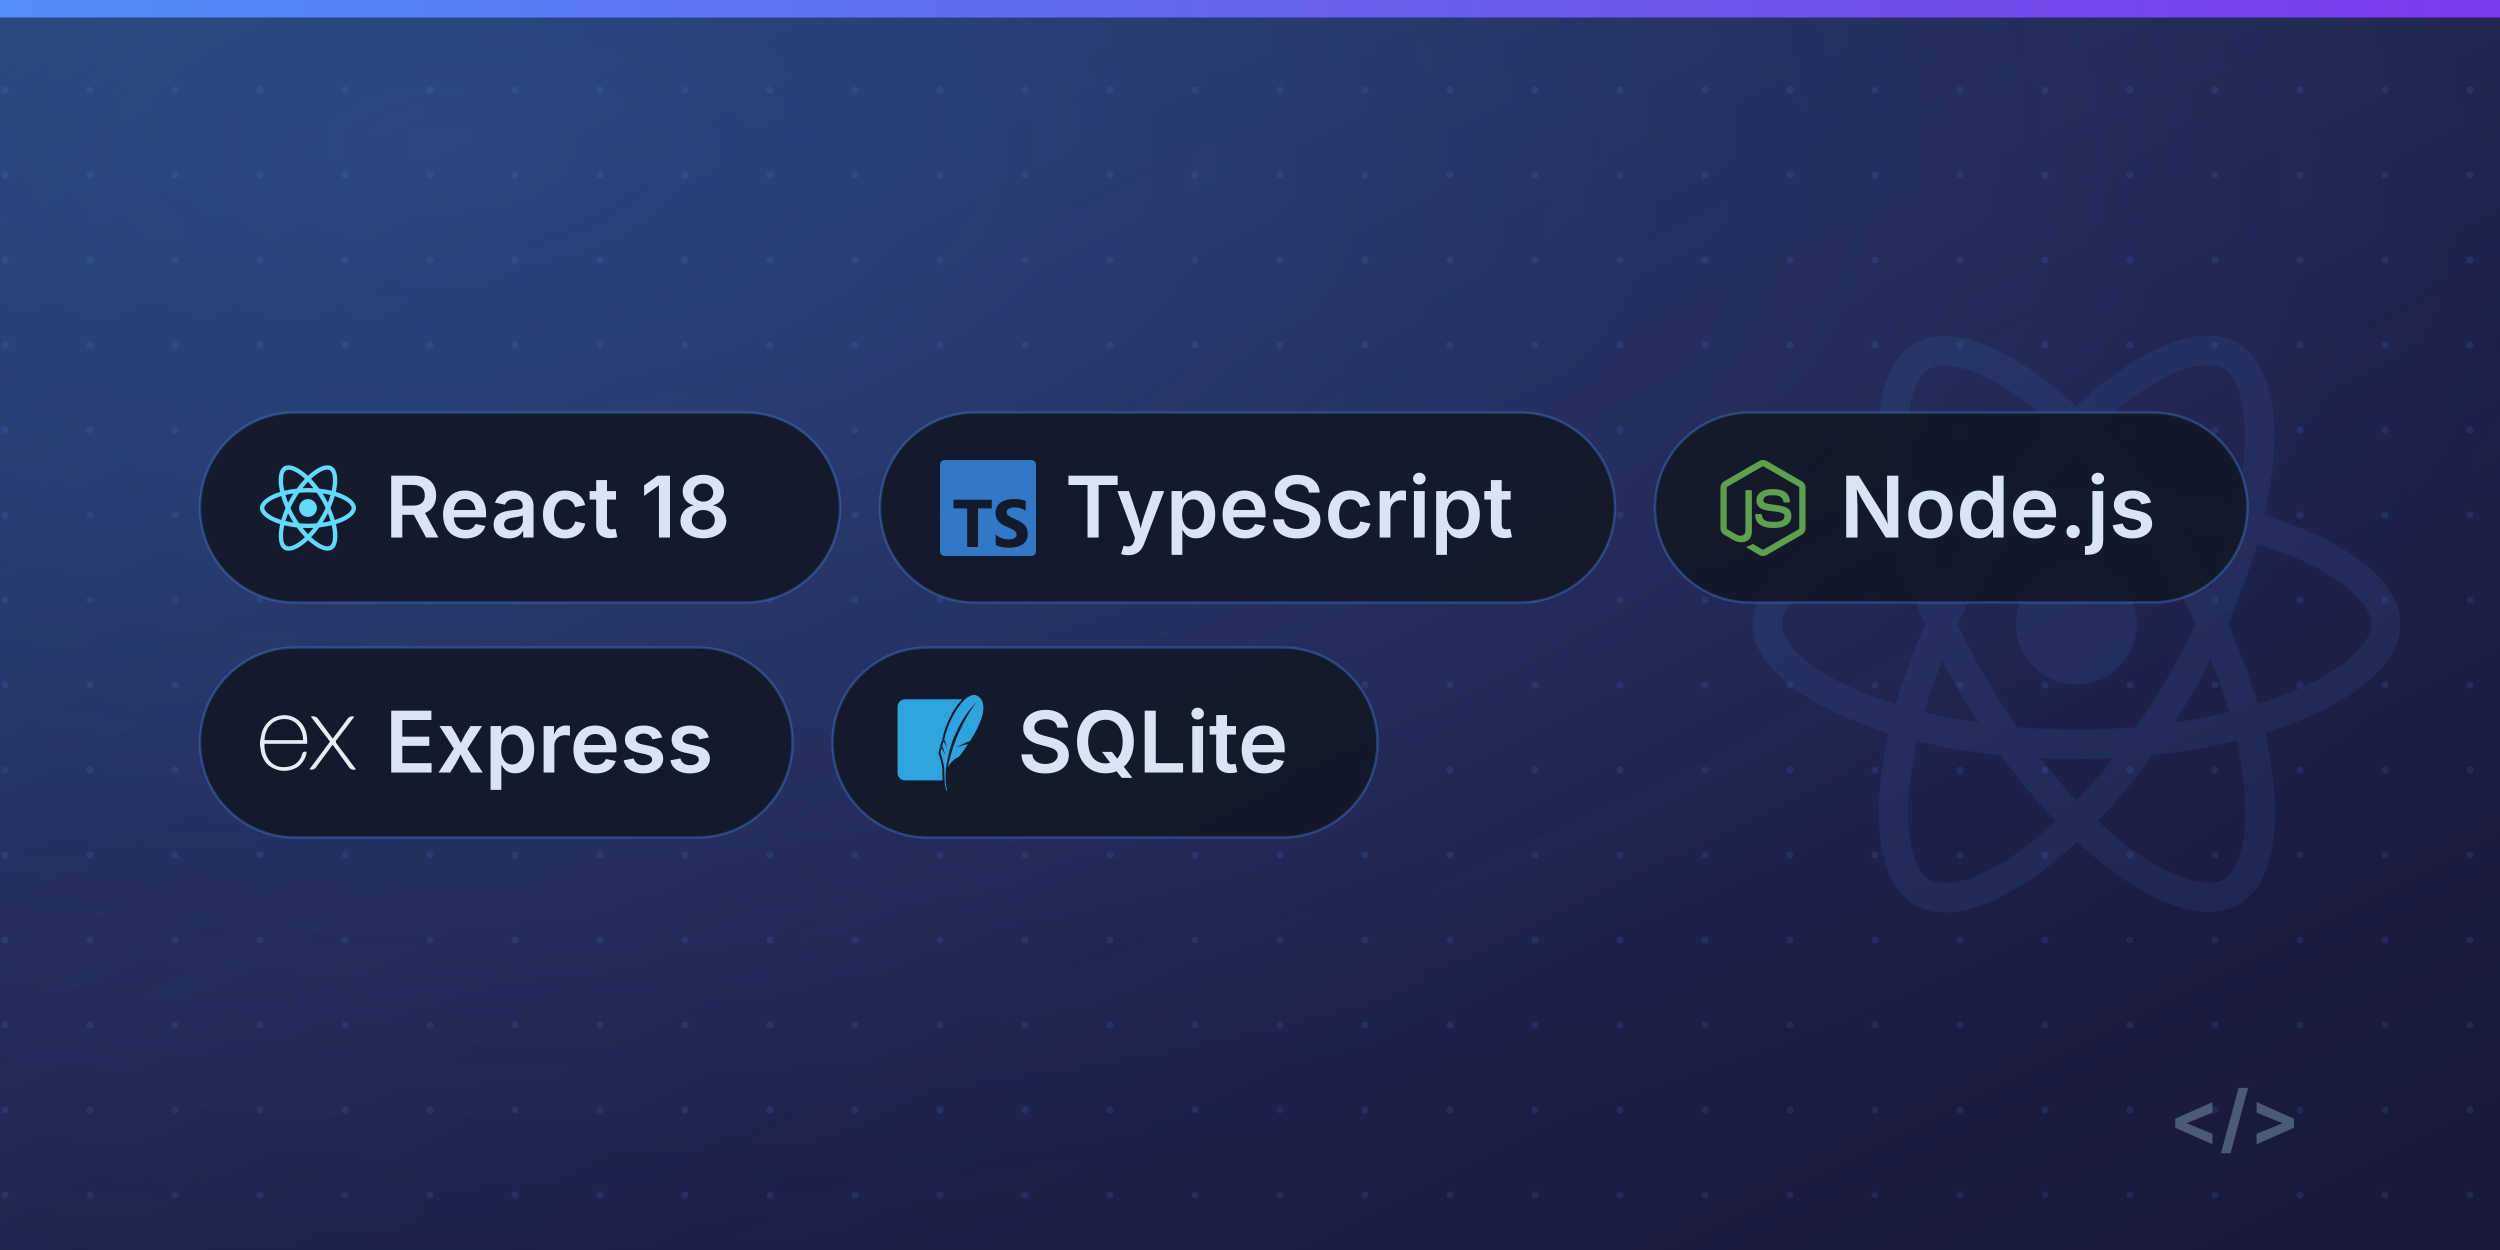
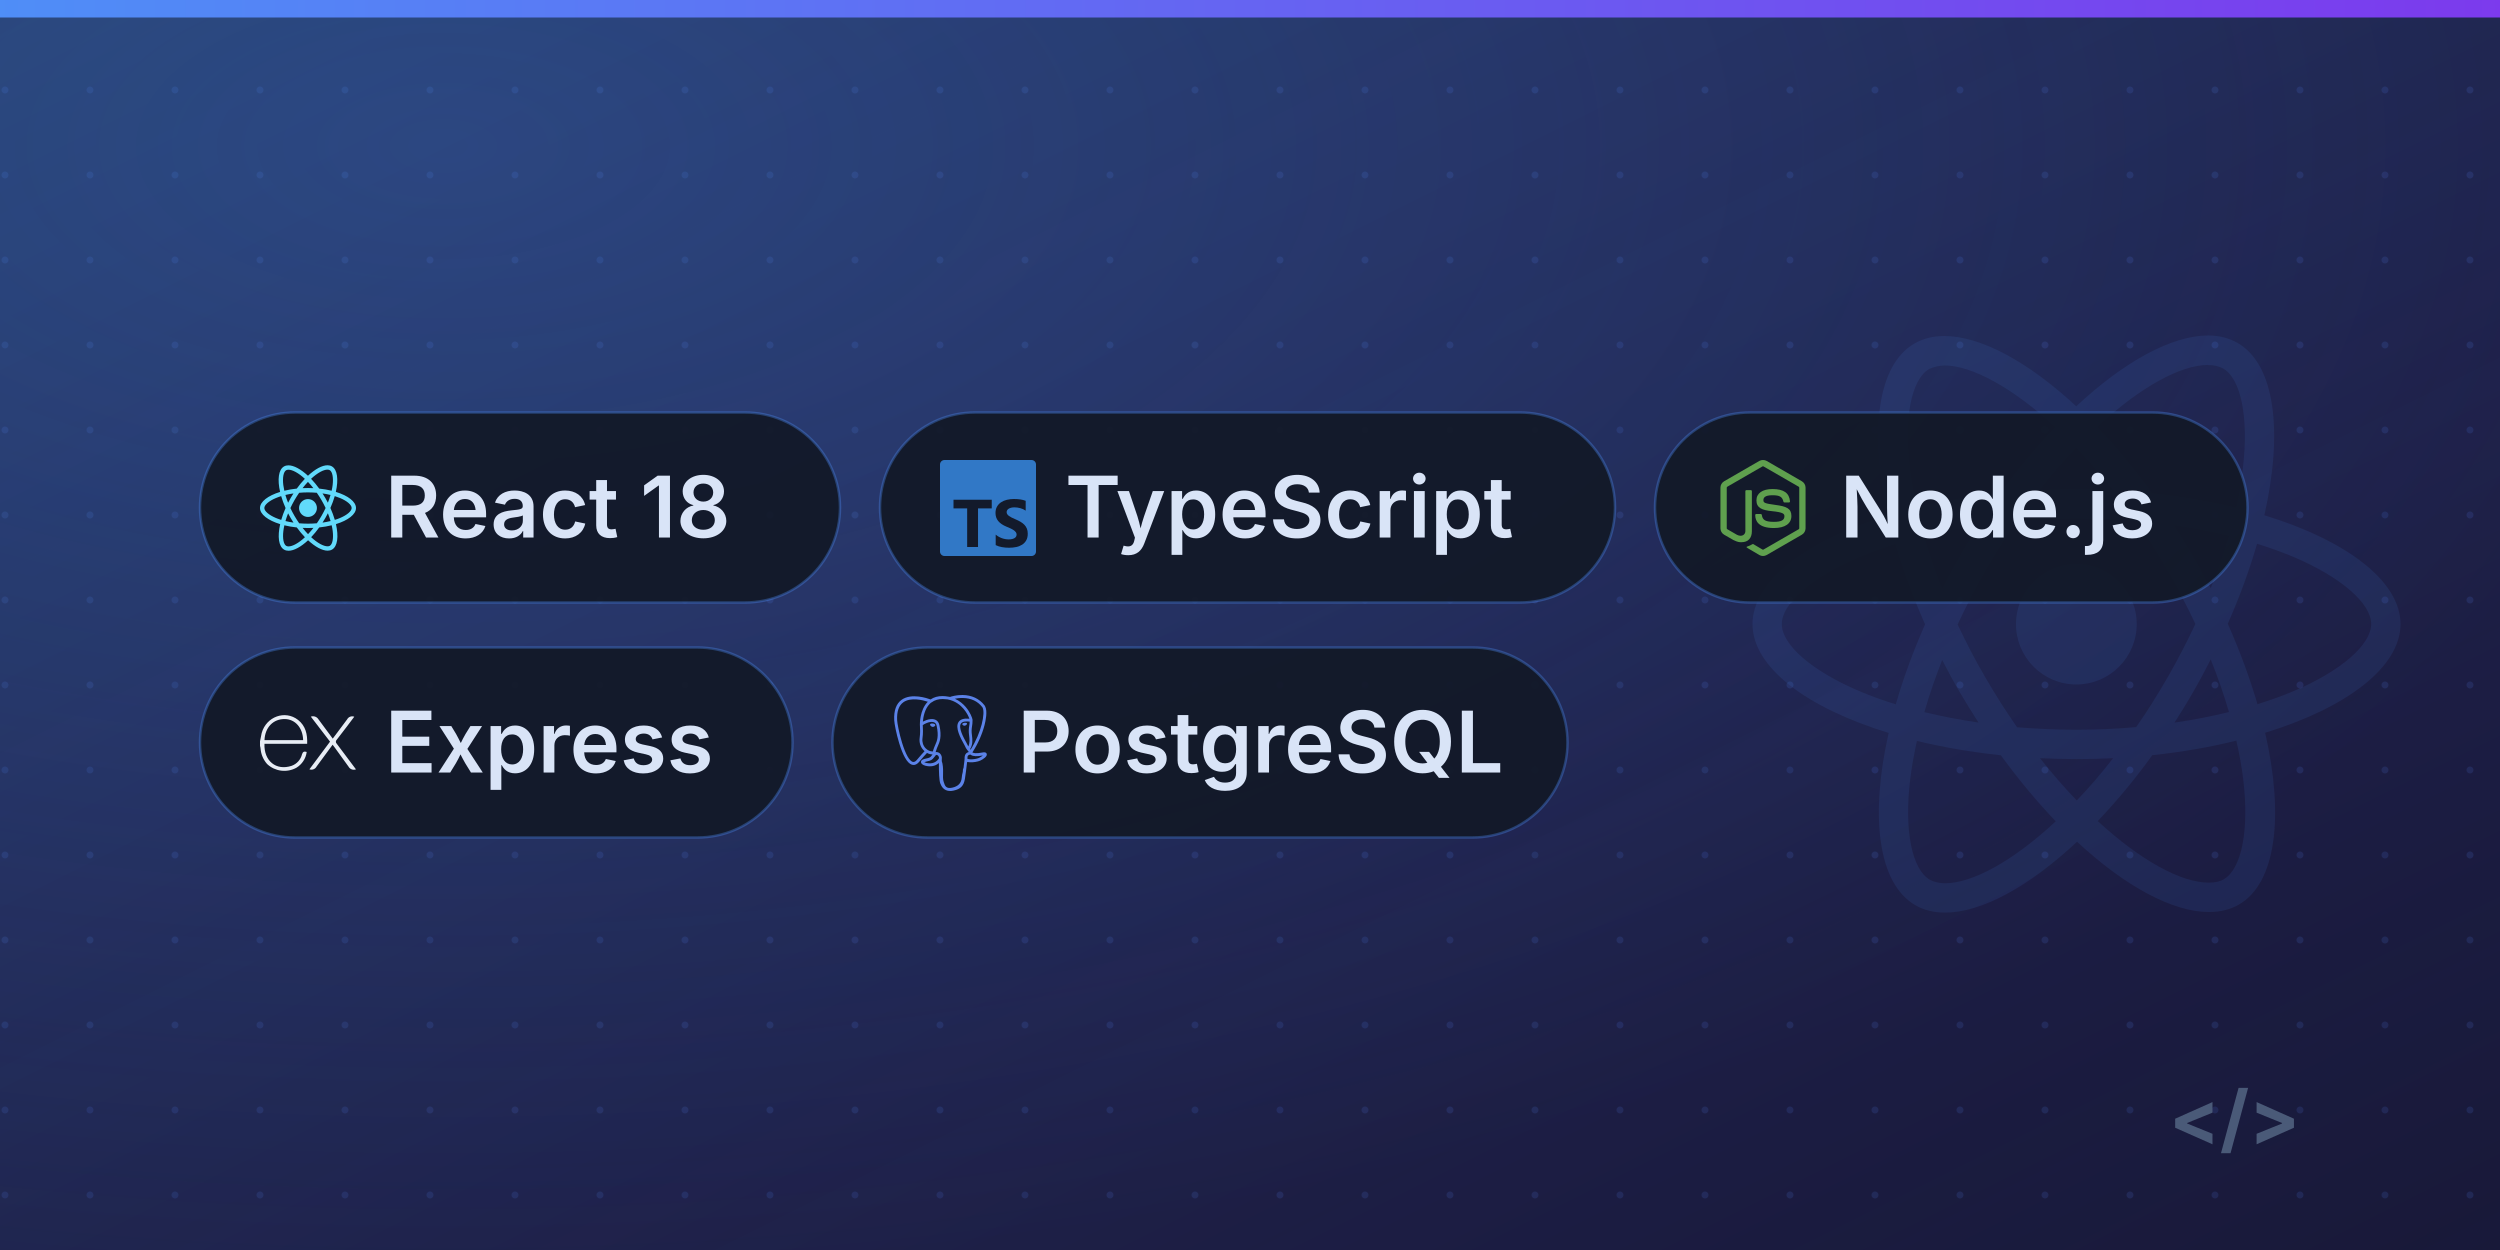
- <svg xmlns="http://www.w3.org/2000/svg" width="1000" height="500" viewBox="0 0 1000 500" role="img" aria-label="Tecnologias: React 18, TypeScript, Node.js, Express, SQLite">
+ <svg xmlns="http://www.w3.org/2000/svg" width="1000" height="500" viewBox="0 0 1000 500" role="img" aria-label="Tecnologias: React 18, TypeScript, Node.js, Express, PostgreSQL">
  <defs>
    <linearGradient id="gReact18" x1="0" y1="0" x2="1" y2="1">
      <stop offset="0" stop-color="#4f8ef7" stop-opacity=".30" />
      <stop offset="1" stop-color="#7c3aed" stop-opacity=".08" />
    </linearGradient>
    <linearGradient id="bReact18" x1="0" y1="0" x2="1" y2="0">
      <stop offset="0" stop-color="#4f8ef7" />
      <stop offset="1" stop-color="#7c3aed" />
    </linearGradient>
    <radialGradient id="hReact18" cx=".18" cy=".12" r=".9">
      <stop offset="0" stop-color="#4f8ef7" stop-opacity=".22" />
      <stop offset="1" stop-color="#4f8ef7" stop-opacity="0" />
    </radialGradient>
    <pattern id="pReact18" width="34" height="34" patternUnits="userSpaceOnUse">
      <circle cx="2" cy="2" r="1.4" fill="#4f8ef7" fill-opacity=".14" />
    </pattern>
  </defs>
  <rect width="1000" height="500" fill="#0f1629" />
  <rect width="1000" height="500" fill="url(#pReact18)" />
  <rect width="1000" height="500" fill="url(#gReact18)" />
  <rect width="1000" height="500" fill="url(#hReact18)" />
  <rect width="1000" height="7" fill="url(#bReact18)" />
  <g transform="translate(701,120) scale(10.8)" fill="#4f8ef7" fill-opacity=".10">
    <path d="M14.23 12.004a2.236 2.236 0 0 1-2.235 2.236 2.236 2.236 0 0 1-2.236-2.236 2.236 2.236 0 0 1 2.235-2.236 2.236 2.236 0 0 1 2.236 2.236zm2.648-10.69c-1.346 0-3.107.96-4.888 2.622-1.78-1.653-3.542-2.602-4.887-2.602-.41 0-.783.093-1.106.278-1.375.793-1.683 3.264-.973 6.365C1.98 8.917 0 10.42 0 12.004c0 1.59 1.99 3.097 5.043 4.03-.704 3.113-.39 5.588.988 6.38.32.187.69.275 1.102.275 1.345 0 3.107-.96 4.888-2.624 1.78 1.654 3.542 2.603 4.887 2.603.41 0 .783-.09 1.106-.275 1.374-.792 1.683-3.263.973-6.365C22.02 15.096 24 13.59 24 12.004c0-1.59-1.99-3.097-5.043-4.032.704-3.11.39-5.587-.988-6.38-.318-.184-.688-.277-1.092-.278zm-.005 1.09v.006c.225 0 .406.044.558.127.666.382.955 1.835.73 3.704-.054.46-.142.945-.25 1.44-.96-.236-2.006-.417-3.107-.534-.66-.905-1.345-1.727-2.035-2.447 1.592-1.48 3.087-2.292 4.105-2.295zm-9.77.02c1.012 0 2.514.808 4.11 2.28-.686.72-1.37 1.537-2.02 2.442-1.107.117-2.154.298-3.113.538-.112-.49-.195-.964-.254-1.42-.23-1.868.054-3.32.714-3.707.19-.09.4-.127.563-.132zm4.882 3.05c.455.468.91.992 1.36 1.564-.44-.02-.89-.034-1.345-.034-.46 0-.915.01-1.36.034.44-.572.895-1.096 1.345-1.565zM12 8.1c.74 0 1.477.034 2.202.093.406.582.802 1.203 1.183 1.86.372.64.71 1.29 1.018 1.946-.308.655-.646 1.31-1.013 1.95-.38.66-.773 1.288-1.18 1.87-.728.063-1.466.098-2.21.098-.74 0-1.477-.035-2.202-.093-.406-.582-.802-1.204-1.183-1.86-.372-.64-.71-1.29-1.018-1.946.303-.657.646-1.313 1.013-1.954.38-.66.773-1.286 1.18-1.868.728-.064 1.466-.098 2.21-.098zm-3.635.254c-.24.377-.48.763-.704 1.16-.225.39-.435.782-.635 1.174-.265-.656-.49-1.31-.676-1.947.64-.15 1.315-.283 2.015-.386zm7.26 0c.695.103 1.365.23 2.006.387-.18.632-.405 1.282-.66 1.933-.2-.39-.41-.783-.64-1.174-.225-.392-.465-.774-.705-1.146zm3.063.675c.484.15.944.317 1.375.498 1.732.74 2.852 1.708 2.852 2.476-.005.768-1.125 1.74-2.857 2.475-.42.18-.88.342-1.355.493-.28-.958-.646-1.956-1.1-2.98.45-1.017.81-2.01 1.085-2.964zm-13.395.004c.278.96.645 1.957 1.1 2.98-.45 1.017-.812 2.01-1.086 2.964-.484-.15-.944-.318-1.37-.5-1.732-.737-2.852-1.706-2.852-2.474 0-.768 1.12-1.742 2.852-2.476.42-.18.88-.342 1.356-.494zm11.678 4.28c.265.657.49 1.312.676 1.948-.64.157-1.316.29-2.016.39.24-.375.48-.762.705-1.158.225-.39.435-.788.636-1.18zm-9.945.02c.2.392.41.783.64 1.175.23.39.465.772.705 1.143-.695-.102-1.365-.23-2.006-.386.18-.63.406-1.282.66-1.933zM17.92 16.32c.112.493.2.968.254 1.423.23 1.868-.054 3.32-.714 3.708-.147.09-.338.128-.563.128-1.012 0-2.514-.807-4.11-2.28.686-.72 1.37-1.536 2.02-2.44 1.107-.118 2.154-.3 3.113-.54zm-11.83.01c.96.234 2.006.415 3.107.532.66.905 1.345 1.727 2.035 2.446-1.595 1.483-3.092 2.295-4.11 2.295-.22-.005-.406-.05-.553-.132-.666-.38-.955-1.834-.73-3.703.054-.46.142-.944.25-1.438zm4.56.64c.44.02.89.034 1.345.034.46 0 .915-.01 1.36-.034-.44.572-.895 1.095-1.345 1.565-.455-.47-.91-.993-1.36-1.565z" />
  </g>
  <rect x="80" y="165" width="256" height="76" rx="38" fill="#131928" fill-opacity=".94" stroke="#4f8ef7" stroke-opacity=".34" />
  <g transform="translate(104,184) scale(1.6)" fill="#61DAFB">
    <path d="M14.23 12.004a2.236 2.236 0 0 1-2.235 2.236 2.236 2.236 0 0 1-2.236-2.236 2.236 2.236 0 0 1 2.235-2.236 2.236 2.236 0 0 1 2.236 2.236zm2.648-10.69c-1.346 0-3.107.96-4.888 2.622-1.78-1.653-3.542-2.602-4.887-2.602-.41 0-.783.093-1.106.278-1.375.793-1.683 3.264-.973 6.365C1.98 8.917 0 10.42 0 12.004c0 1.59 1.99 3.097 5.043 4.03-.704 3.113-.39 5.588.988 6.38.32.187.69.275 1.102.275 1.345 0 3.107-.96 4.888-2.624 1.78 1.654 3.542 2.603 4.887 2.603.41 0 .783-.09 1.106-.275 1.374-.792 1.683-3.263.973-6.365C22.02 15.096 24 13.59 24 12.004c0-1.59-1.99-3.097-5.043-4.032.704-3.11.39-5.587-.988-6.38-.318-.184-.688-.277-1.092-.278zm-.005 1.09v.006c.225 0 .406.044.558.127.666.382.955 1.835.73 3.704-.054.46-.142.945-.25 1.44-.96-.236-2.006-.417-3.107-.534-.66-.905-1.345-1.727-2.035-2.447 1.592-1.48 3.087-2.292 4.105-2.295zm-9.77.02c1.012 0 2.514.808 4.11 2.28-.686.72-1.37 1.537-2.02 2.442-1.107.117-2.154.298-3.113.538-.112-.49-.195-.964-.254-1.42-.23-1.868.054-3.32.714-3.707.19-.09.4-.127.563-.132zm4.882 3.05c.455.468.91.992 1.36 1.564-.44-.02-.89-.034-1.345-.034-.46 0-.915.01-1.36.034.44-.572.895-1.096 1.345-1.565zM12 8.1c.74 0 1.477.034 2.202.093.406.582.802 1.203 1.183 1.86.372.64.71 1.29 1.018 1.946-.308.655-.646 1.31-1.013 1.95-.38.66-.773 1.288-1.18 1.87-.728.063-1.466.098-2.21.098-.74 0-1.477-.035-2.202-.093-.406-.582-.802-1.204-1.183-1.86-.372-.64-.71-1.29-1.018-1.946.303-.657.646-1.313 1.013-1.954.38-.66.773-1.286 1.18-1.868.728-.064 1.466-.098 2.21-.098zm-3.635.254c-.24.377-.48.763-.704 1.16-.225.39-.435.782-.635 1.174-.265-.656-.49-1.31-.676-1.947.64-.15 1.315-.283 2.015-.386zm7.26 0c.695.103 1.365.23 2.006.387-.18.632-.405 1.282-.66 1.933-.2-.39-.41-.783-.64-1.174-.225-.392-.465-.774-.705-1.146zm3.063.675c.484.15.944.317 1.375.498 1.732.74 2.852 1.708 2.852 2.476-.005.768-1.125 1.74-2.857 2.475-.42.18-.88.342-1.355.493-.28-.958-.646-1.956-1.1-2.98.45-1.017.81-2.01 1.085-2.964zm-13.395.004c.278.96.645 1.957 1.1 2.98-.45 1.017-.812 2.01-1.086 2.964-.484-.15-.944-.318-1.37-.5-1.732-.737-2.852-1.706-2.852-2.474 0-.768 1.12-1.742 2.852-2.476.42-.18.88-.342 1.356-.494zm11.678 4.28c.265.657.49 1.312.676 1.948-.64.157-1.316.29-2.016.39.24-.375.48-.762.705-1.158.225-.39.435-.788.636-1.18zm-9.945.02c.2.392.41.783.64 1.175.23.39.465.772.705 1.143-.695-.102-1.365-.23-2.006-.386.18-.63.406-1.282.66-1.933zM17.92 16.32c.112.493.2.968.254 1.423.23 1.868-.054 3.32-.714 3.708-.147.09-.338.128-.563.128-1.012 0-2.514-.807-4.11-2.28.686-.72 1.37-1.536 2.02-2.44 1.107-.118 2.154-.3 3.113-.54zm-11.83.01c.96.234 2.006.415 3.107.532.66.905 1.345 1.727 2.035 2.446-1.595 1.483-3.092 2.295-4.11 2.295-.22-.005-.406-.05-.553-.132-.666-.38-.955-1.834-.73-3.703.054-.46.142-.944.25-1.438zm4.56.64c.44.02.89.034 1.345.034.46 0 .915-.01 1.36-.034-.44.572-.895 1.095-1.345 1.565-.455-.47-.91-.993-1.36-1.565z" />
  </g>
  <text x="154" y="215" font-family="Inter,-apple-system,BlinkMacSystemFont,'Segoe UI',Roboto,Helvetica,Arial,sans-serif" font-size="34" font-weight="600" fill="#d9e4f7" textLength="152" lengthAdjust="spacingAndGlyphs">React 18</text>
  <rect x="352" y="165" width="294" height="76" rx="38" fill="#131928" fill-opacity=".94" stroke="#4f8ef7" stroke-opacity=".34" />
  <g transform="translate(376,184) scale(1.6)" fill="#3178C6">
    <path d="M1.125 0C.502 0 0 .502 0 1.125v21.75C0 23.498.502 24 1.125 24h21.75c.623 0 1.125-.502 1.125-1.125V1.125C24 .502 23.498 0 22.875 0zm17.363 9.75c.612 0 1.154.037 1.627.111a6.38 6.38 0 0 1 1.306.34v2.458a3.95 3.95 0 0 0-.643-.361 5.093 5.093 0 0 0-.717-.26 5.453 5.453 0 0 0-1.426-.2c-.3 0-.573.028-.819.086a2.1 2.1 0 0 0-.623.242c-.17.104-.3.229-.393.374a.888.888 0 0 0-.14.49c0 .196.053.373.156.529.104.156.252.304.443.444s.423.276.696.41c.273.135.582.274.926.416.47.197.892.407 1.266.628.374.222.695.473.963.753.268.279.472.598.614.957.142.359.214.776.214 1.253 0 .657-.125 1.21-.373 1.656a3.033 3.033 0 0 1-1.012 1.085 4.38 4.38 0 0 1-1.487.596c-.566.12-1.163.18-1.79.18a9.916 9.916 0 0 1-1.84-.164 5.544 5.544 0 0 1-1.512-.493v-2.63a5.033 5.033 0 0 0 3.237 1.2c.333 0 .624-.03.872-.09.249-.06.456-.144.623-.25.166-.108.29-.234.373-.38a1.023 1.023 0 0 0-.074-1.089 2.12 2.12 0 0 0-.537-.5 5.597 5.597 0 0 0-.807-.444 27.72 27.72 0 0 0-1.007-.436c-.918-.383-1.602-.852-2.053-1.405-.45-.553-.676-1.222-.676-2.005 0-.614.123-1.141.369-1.582.246-.441.58-.804 1.004-1.089a4.494 4.494 0 0 1 1.47-.629 7.536 7.536 0 0 1 1.77-.201zm-15.113.188h9.563v2.166H9.506v9.646H6.789v-9.646H3.375z" />
  </g>
  <text x="426" y="215" font-family="Inter,-apple-system,BlinkMacSystemFont,'Segoe UI',Roboto,Helvetica,Arial,sans-serif" font-size="34" font-weight="600" fill="#d9e4f7" textLength="190" lengthAdjust="spacingAndGlyphs">TypeScript</text>
  <rect x="662" y="165" width="237" height="76" rx="38" fill="#131928" fill-opacity=".94" stroke="#4f8ef7" stroke-opacity=".34" />
  <g transform="translate(686,184) scale(1.6)" fill="#5FA04E">
    <path d="M11.998,24c-0.321,0-0.641-0.084-0.922-0.247l-2.936-1.737c-0.438-0.245-0.224-0.332-0.08-0.383 c0.585-0.203,0.703-0.25,1.328-0.604c0.065-0.037,0.151-0.023,0.218,0.017l2.256,1.339c0.082,0.045,0.197,0.045,0.272,0l8.795-5.076 c0.082-0.047,0.134-0.141,0.134-0.238V6.921c0-0.099-0.053-0.192-0.137-0.242l-8.791-5.072c-0.081-0.047-0.189-0.047-0.271,0 L3.075,6.68C2.99,6.729,2.936,6.825,2.936,6.921v10.15c0,0.097,0.054,0.189,0.139,0.235l2.409,1.392 c1.307,0.654,2.108-0.116,2.108-0.89V7.787c0-0.142,0.114-0.253,0.256-0.253h1.115c0.139,0,0.255,0.112,0.255,0.253v10.021 c0,1.745-0.95,2.745-2.604,2.745c-0.508,0-0.909,0-2.026-0.551L2.28,18.675c-0.57-0.329-0.922-0.945-0.922-1.604V6.921 c0-0.659,0.353-1.275,0.922-1.603l8.795-5.082c0.557-0.315,1.296-0.315,1.848,0l8.794,5.082c0.57,0.329,0.924,0.944,0.924,1.603 v10.15c0,0.659-0.354,1.273-0.924,1.604l-8.794,5.078C12.643,23.916,12.324,24,11.998,24z M19.099,13.993 c0-1.9-1.284-2.406-3.987-2.763c-2.731-0.361-3.009-0.548-3.009-1.187c0-0.528,0.235-1.233,2.258-1.233 c1.807,0,2.473,0.389,2.747,1.607c0.024,0.115,0.129,0.199,0.247,0.199h1.141c0.071,0,0.138-0.031,0.186-0.081 c0.048-0.054,0.074-0.123,0.067-0.196c-0.177-2.098-1.571-3.076-4.388-3.076c-2.508,0-4.004,1.058-4.004,2.833 c0,1.925,1.488,2.457,3.895,2.695c2.88,0.282,3.103,0.703,3.103,1.269c0,0.983-0.789,1.402-2.642,1.402 c-2.327,0-2.839-0.584-3.011-1.742c-0.02-0.124-0.126-0.215-0.253-0.215h-1.137c-0.141,0-0.254,0.112-0.254,0.253 c0,1.482,0.806,3.248,4.655,3.248C17.501,17.007,19.099,15.91,19.099,13.993z" />
  </g>
  <text x="736" y="215" font-family="Inter,-apple-system,BlinkMacSystemFont,'Segoe UI',Roboto,Helvetica,Arial,sans-serif" font-size="34" font-weight="600" fill="#d9e4f7" textLength="133" lengthAdjust="spacingAndGlyphs">Node.js</text>
  <rect x="80" y="259" width="237" height="76" rx="38" fill="#131928" fill-opacity=".94" stroke="#4f8ef7" stroke-opacity=".34" />
  <g transform="translate(104,278) scale(1.6)" fill="#E8EDF5">
    <path d="M24 18.588a1.529 1.529 0 01-1.895-.72l-3.45-4.771-.5-.667-4.003 5.444a1.466 1.466 0 01-1.802.708l5.158-6.92-4.798-6.251a1.595 1.595 0 011.9.666l3.576 4.83 3.596-4.81a1.435 1.435 0 011.788-.668L21.708 7.9l-2.522 3.283a.666.666 0 000 .994l4.804 6.412zM.002 11.576l.42-2.075c1.154-4.103 5.858-5.81 9.094-3.27 1.895 1.489 2.368 3.597 2.275 5.973H1.116C.943 16.447 4.005 19.009 7.92 17.7a4.078 4.078 0 002.582-2.876c.207-.666.548-.78 1.174-.588a5.417 5.417 0 01-2.589 3.957 6.272 6.272 0 01-7.306-.933 6.575 6.575 0 01-1.64-3.858c0-.235-.08-.455-.134-.666A88.33 88.33 0 010 11.577zm1.127-.286h9.654c-.06-3.076-2.001-5.258-4.59-5.278-2.882-.04-4.944 2.094-5.071 5.264z" />
  </g>
  <text x="154" y="309" font-family="Inter,-apple-system,BlinkMacSystemFont,'Segoe UI',Roboto,Helvetica,Arial,sans-serif" font-size="34" font-weight="600" fill="#d9e4f7" textLength="133" lengthAdjust="spacingAndGlyphs">Express</text>
-   <rect x="333" y="259" width="218" height="76" rx="38" fill="#131928" fill-opacity=".94" stroke="#4f8ef7" stroke-opacity=".34" />
-   <g transform="translate(357,278) scale(1.6)" fill="#2FA3DE">
-     <path d="M21.678.521c-1.032-.92-2.28-.55-3.513.544a8.71 8.71 0 0 0-.547.535c-2.109 2.237-4.066 6.38-4.674 9.544.237.48.422 1.093.544 1.561a13.044 13.044 0 0 1 .164.703s-.019-.071-.096-.296l-.05-.146a1.689 1.689 0 0 0-.033-.08c-.138-.32-.518-.995-.686-1.289-.143.423-.27.818-.376 1.176.484.884.778 2.4.778 2.4s-.025-.099-.147-.442c-.107-.303-.644-1.244-.772-1.464-.217.804-.304 1.346-.226 1.478.152.256.296.698.422 1.186.286 1.1.485 2.44.485 2.44l.017.224a22.41 22.41 0 0 0 .056 2.748c.095 1.146.273 2.13.5 2.657l.155-.084c-.334-1.038-.47-2.399-.41-3.967.09-2.398.642-5.29 1.661-8.304 1.723-4.55 4.113-8.201 6.3-9.945-1.993 1.8-4.692 7.63-5.5 9.788-.904 2.416-1.545 4.684-1.931 6.857.666-2.037 2.821-2.912 2.821-2.912s1.057-1.304 2.292-3.166c-.74.169-1.955.458-2.362.629-.6.251-.762.337-.762.337s1.945-1.184 3.613-1.72C21.695 7.9 24.195 2.767 21.678.521m-18.573.543A1.842 1.842 0 0 0 1.27 2.9v16.608a1.84 1.84 0 0 0 1.835 1.834h9.418a22.953 22.953 0 0 1-.052-2.707c-.006-.062-.011-.141-.016-.2a27.01 27.01 0 0 0-.473-2.378c-.121-.47-.275-.898-.369-1.057-.116-.197-.098-.31-.097-.432 0-.12.015-.245.037-.386a9.98 9.98 0 0 1 .234-1.045l.217-.028c-.017-.035-.014-.065-.031-.097l-.041-.381a32.8 32.8 0 0 1 .382-1.194l.2-.019c-.008-.016-.01-.038-.018-.053l-.043-.316c.63-3.28 2.587-7.443 4.8-9.791.066-.069.133-.128.198-.194Z" />
+   <rect x="333" y="259" width="294" height="76" rx="38" fill="#131928" fill-opacity=".94" stroke="#4f8ef7" stroke-opacity=".34" />
+   <g transform="translate(357,278) scale(1.6)" fill="#5B82E8">
+     <path d="M23.559 14.723a.527.527 0 0 0-.056-.119c-.139-.263-.477-.342-1.007-.232-1.653.341-2.293.131-2.526-.019 1.342-2.048 2.445-4.522 3.041-6.83.271-1.051.798-3.524.122-4.732a1.564 1.564 0 0 0-.151-.235C21.693.909 19.801.025 17.51.001c-1.495-.016-2.771.346-3.116.479a9.449 9.449 0 0 0-.516-.082 8.044 8.044 0 0 0-1.311-.128c-1.182-.018-2.204.264-3.05.841-.857-.321-4.789-1.645-7.222.079C.936 2.153.309 3.873.43 6.304c.041.818.507 3.334 1.242 5.744.46 1.506.939 2.702 1.433 3.582.553.994 1.126 1.593 1.714 1.79.447.149 1.133.144 1.858-.728.801-.964 1.59-1.826 1.945-2.207.435.235.906.362 1.39.377a.057.057 0 0 0 0.0.004 11.031 11.031 0 0 0-.247.305c-.339.43-.409.52-1.5.744-.31.064-1.134.234-1.146.811-.003.122.033.231.092.327.227.423.922.61 1.015.633 1.335.334 2.504.092 3.371-.679-.017 2.231.077 4.417.345 5.087.221.553.762 1.905 2.469 1.904.251 0 .526-.029.83-.094 1.782-.382 2.556-1.17 2.855-2.906.15-.871.402-2.875.539-4.101.017-.07.036-.121.057-.136.001-.001.07-.047.427.031a.367.367 0 0 0 .044.007l.254.022.015.001c.847.038 1.911-.143 2.531-.431.644-.299 1.806-1.032 1.595-1.67zM2.371 11.877c-.744-2.436-1.178-4.885-1.212-5.572-.109-2.171.417-3.683 1.562-4.493 1.837-1.299 4.84-.541 6.108-.13-.003.003-.007.006-.01.009-2.024 2.044-1.976 5.536-1.971 5.75-0.0.082.007.199.016.359.035.587.1 1.68-.073 2.918-.161 1.15.194 2.276.973 3.089.081.084.165.163.252.237-.347.371-1.1 1.193-1.903 2.158-.568.682-.96.552-1.089.509-.392-.131-.813-.587-1.238-1.322-.48-.839-.964-2.032-1.415-3.513zm6.007 5.087c-.171-.043-.327-.113-.432-.177.089-.039.237-.09.483-.141 1.283-.264 1.482-.451 1.914-1.0.099-.126.212-.269.367-.443a.355.355 0 0 0 .074-.13c.171-.151.272-.11.437-.042.156.065.308.26.369.475.029.102.062.294-.045.444-.904 1.266-2.222 1.249-3.168 1.013zm2.094-3.988-.052.141c-.133.357-.257.688-.333 1.003-.667-.002-1.317-.287-1.81-.802-.628-.655-.913-1.566-.782-2.5.183-1.308.115-2.447.079-3.059-.005-.086-.009-.161-.012-.22.296-.262 1.666-.996 2.643-.772.446.102.718.406.831.928.585 2.704.077 3.831-.33 4.736-.084.187-.163.363-.231.545zm7.364 4.572c-.017.177-.036.376-.062.596l-.146.438a.355.355 0 0 0-.018.108c-.006.475-.054.649-.115.869-.063.229-.135.489-.179 1.058-.11 1.414-.878 2.227-2.417 2.557-1.516.325-1.784-.497-2.021-1.222a6.582 6.582 0 0 0-.077-.227c-.215-.586-.191-1.412-.157-2.555.017-.561-.025-1.901-.33-2.646.004-.293.011-.591.019-.892a.353.353 0 0 0-.015-.113 1.493 1.493 0 0 0-.044-.208c-.123-.428-.421-.787-.78-.935-.142-.059-.404-.167-.718-.087.067-.276.183-.588.309-.925l.053-.142c.059-.16.134-.326.213-.501.426-.948 1.011-2.245.377-5.177-.237-1.098-1.03-1.634-2.232-1.51-.721.075-1.38.365-1.709.532a5.672 5.672 0 0 0-.196.104c.092-1.106.439-3.174 1.736-4.482a4.031 4.031 0 0 1 .303-.276.353.353 0 0 0 .145-.064c.752-.571 1.694-.851 2.802-.833.409.007.802.034 1.174.081 1.939.354 3.244 1.447 4.036 2.383.814.962 1.255 1.931 1.431 2.454-1.323-.135-2.223.127-2.68.779-.993 1.419.543 4.173 1.281 5.496.135.243.252.452.289.541.24.583.551.971.779 1.255.07.087.137.171.189.245-.401.116-1.121.383-1.055 1.717-.012.156-.042.447-.083.815-.046.208-.07.46-.099.766zm.89-1.621c-.041-.832.269-.918.597-1.01a2.857 2.857 0 0 0 .135-.041 1.202 1.202 0 0 0 .134.103c.57.377 1.582.421 3.007.134-.202.177-.519.399-.953.601-.41.19-1.096.333-1.747.364-.72.034-1.086-.081-1.172-.151zm.57-9.271c-.006.351-.054.669-.105 1.002-.055.358-.112.727-.126 1.176-.014.437.04.891.093 1.33.107.887.216 1.8-.207 2.701a3.527 3.527 0 0 1-.188-.386c-.053-.128-.167-.333-.325-.616-.616-1.104-2.057-3.69-1.319-4.745.38-.543 1.341-.566 2.178-.463zm.228 7.014a12.376 12.376 0 0 0-.085-.107l-.035-.044c.726-1.2.584-2.386.458-3.438-.052-.432-.101-.84-.088-1.223.013-.406.067-.754.118-1.091.064-.415.129-.844.111-1.351.013-.053.019-.116.012-.19-.046-.485-.6-1.938-1.729-3.253-.608-.707-1.49-1.497-2.689-2.039.525-.107 1.233-.203 2.024-.186 2.051.046 3.675.814 4.824 2.282a.908.908 0 0 1 .067.1c.723 1.356-.276 6.275-2.987 10.54zm-8.817-6.116c-.025.179-.309.422-.621.422a.582.582 0 0 1-.081-.006c-.187-.026-.377-.144-.506-.316-.046-.06-.12-.178-.105-.284.005-.04.026-.099.092-.149.118-.089.352-.123.61-.087.316.044.643.194.611.419zm7.931-.411c.011.079-.049.201-.153.31-.068.072-.212.196-.408.223a.546.546 0 0 1-.075.005c-.293 0-.541-.234-.561-.372-.024-.176.264-.311.561-.352.297-.041.611.009.636.185z" />
  </g>
-   <text x="407" y="309" font-family="Inter,-apple-system,BlinkMacSystemFont,'Segoe UI',Roboto,Helvetica,Arial,sans-serif" font-size="34" font-weight="600" fill="#d9e4f7" textLength="114" lengthAdjust="spacingAndGlyphs">SQLite</text>
+   <text x="407" y="309" font-family="Inter,-apple-system,BlinkMacSystemFont,'Segoe UI',Roboto,Helvetica,Arial,sans-serif" font-size="34" font-weight="600" fill="#d9e4f7" textLength="190" lengthAdjust="spacingAndGlyphs">PostgreSQL</text>
  <text x="920" y="458" font-family="Inter,-apple-system,BlinkMacSystemFont,'Segoe UI',Roboto,Helvetica,Arial,sans-serif" font-size="30" font-weight="700" fill="#4a5a78" text-anchor="end">&lt;/&gt;</text>
</svg>
